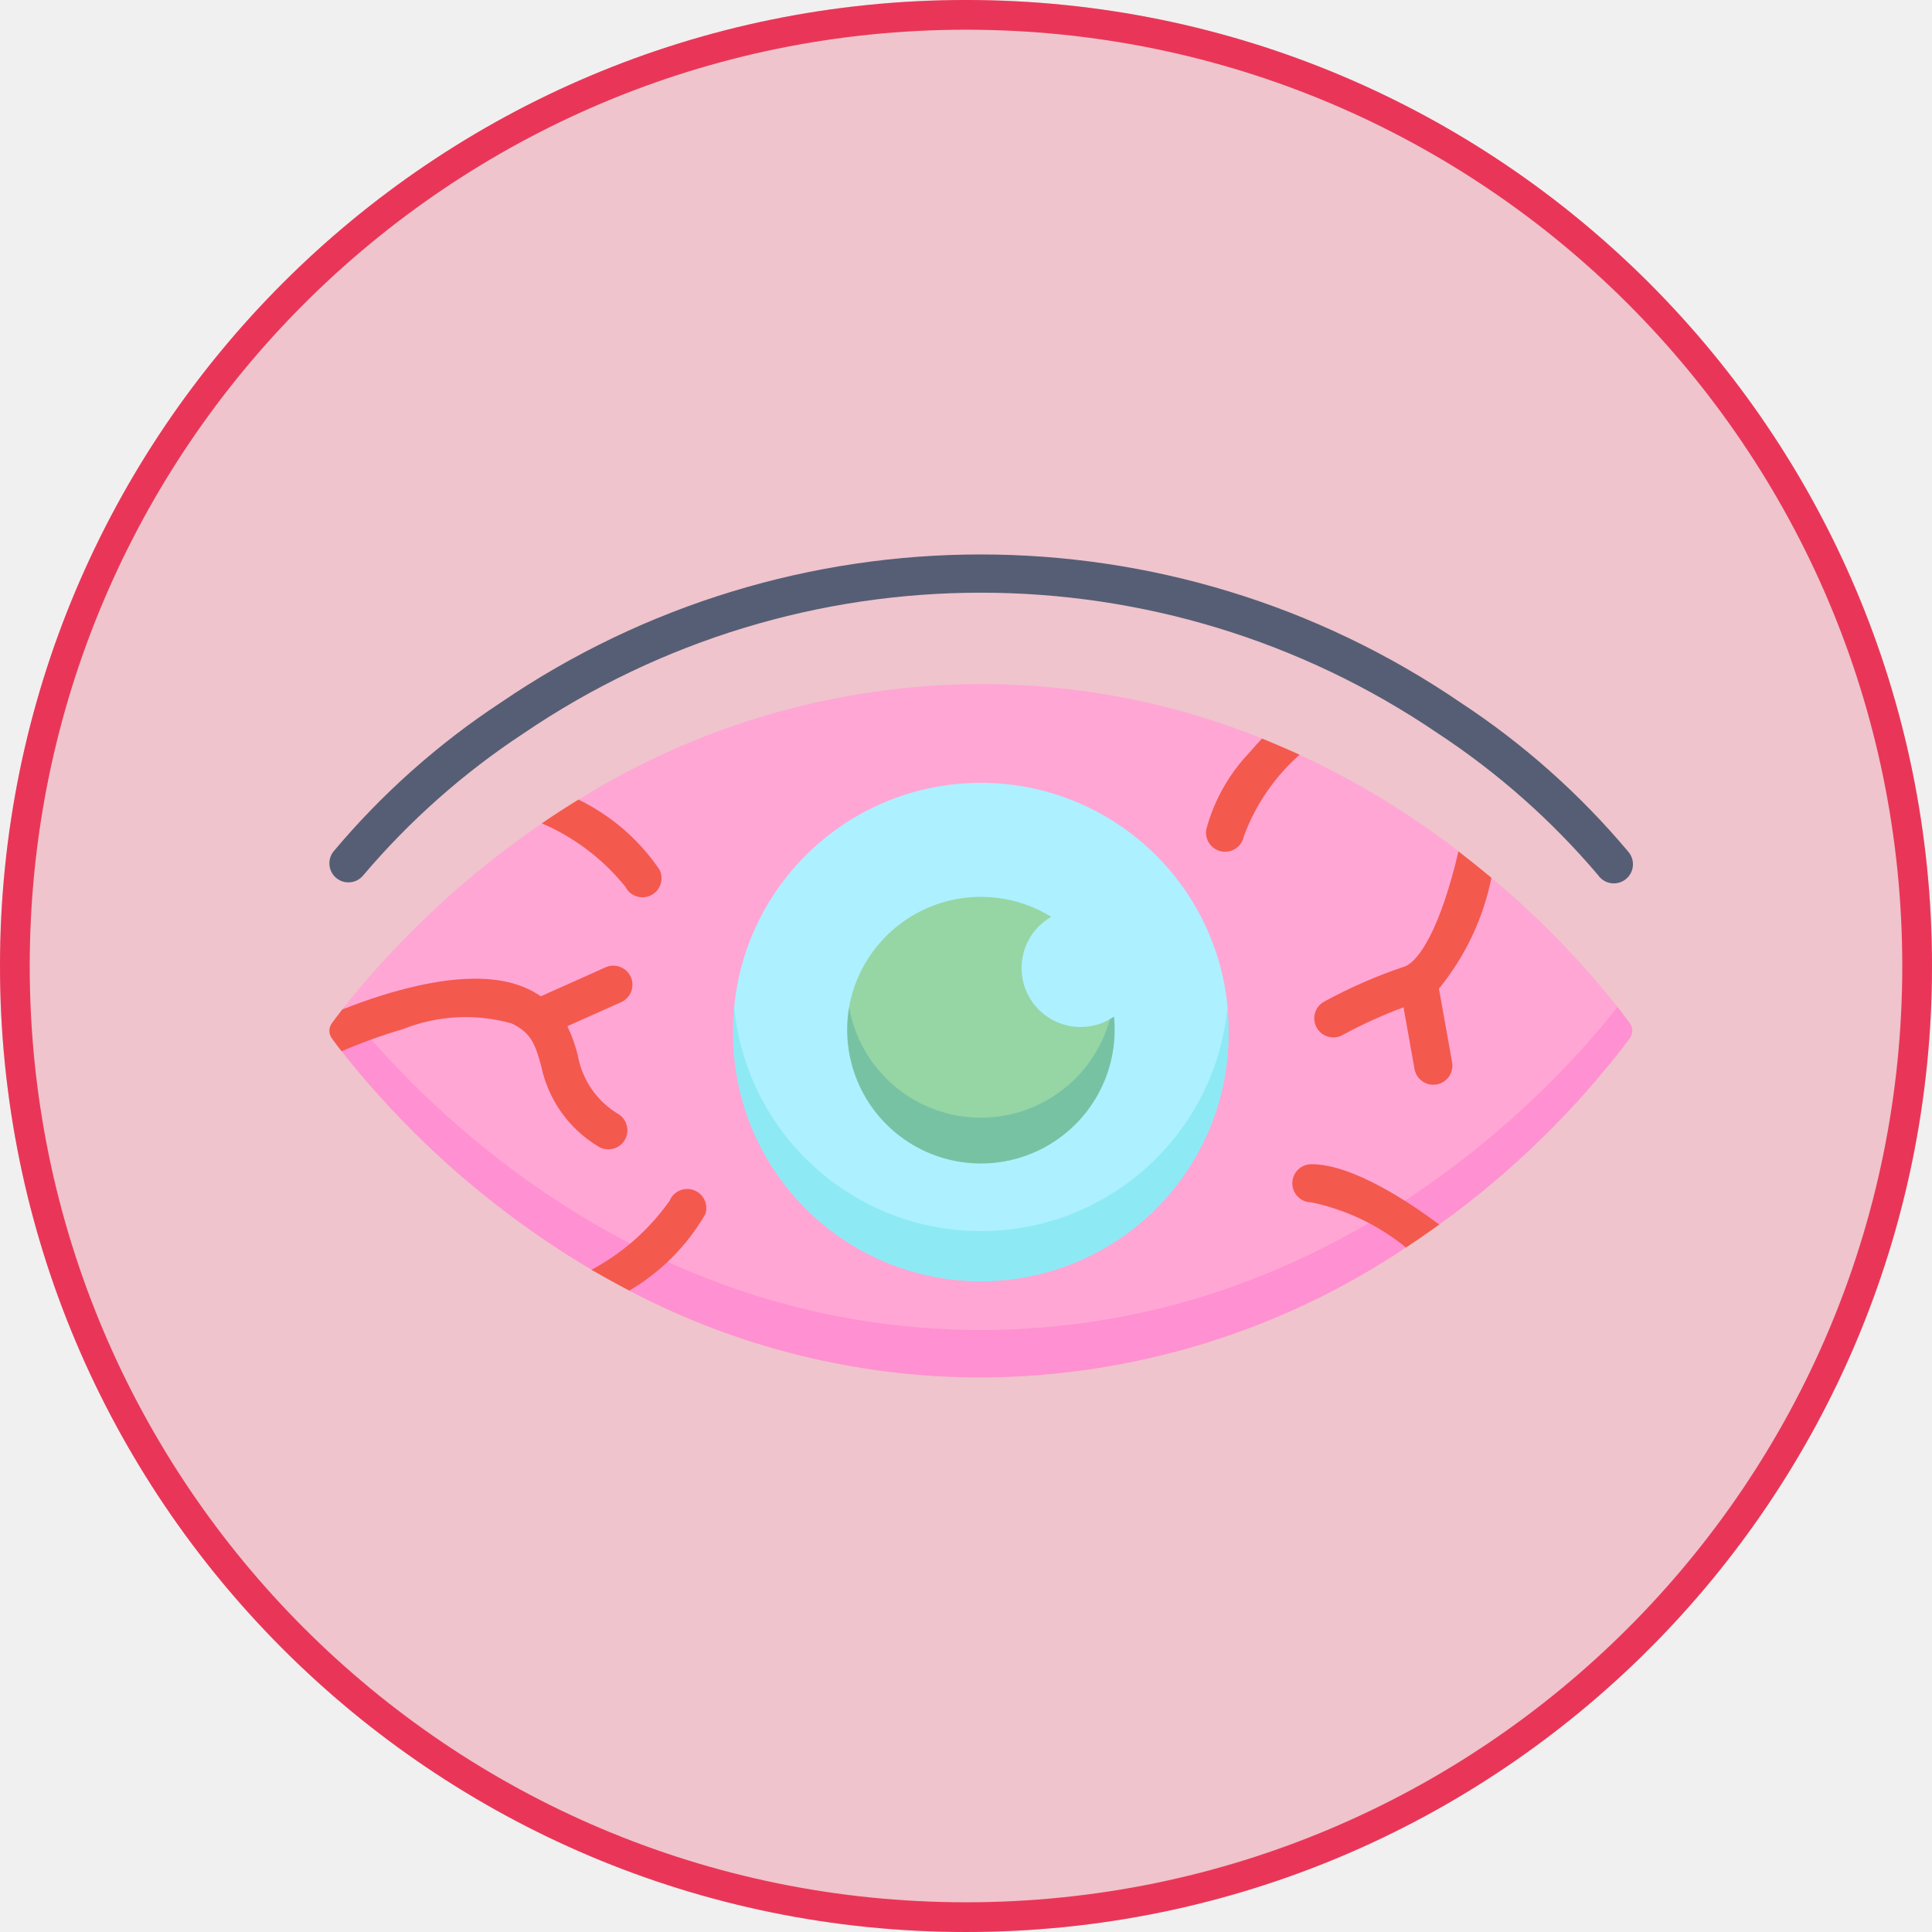
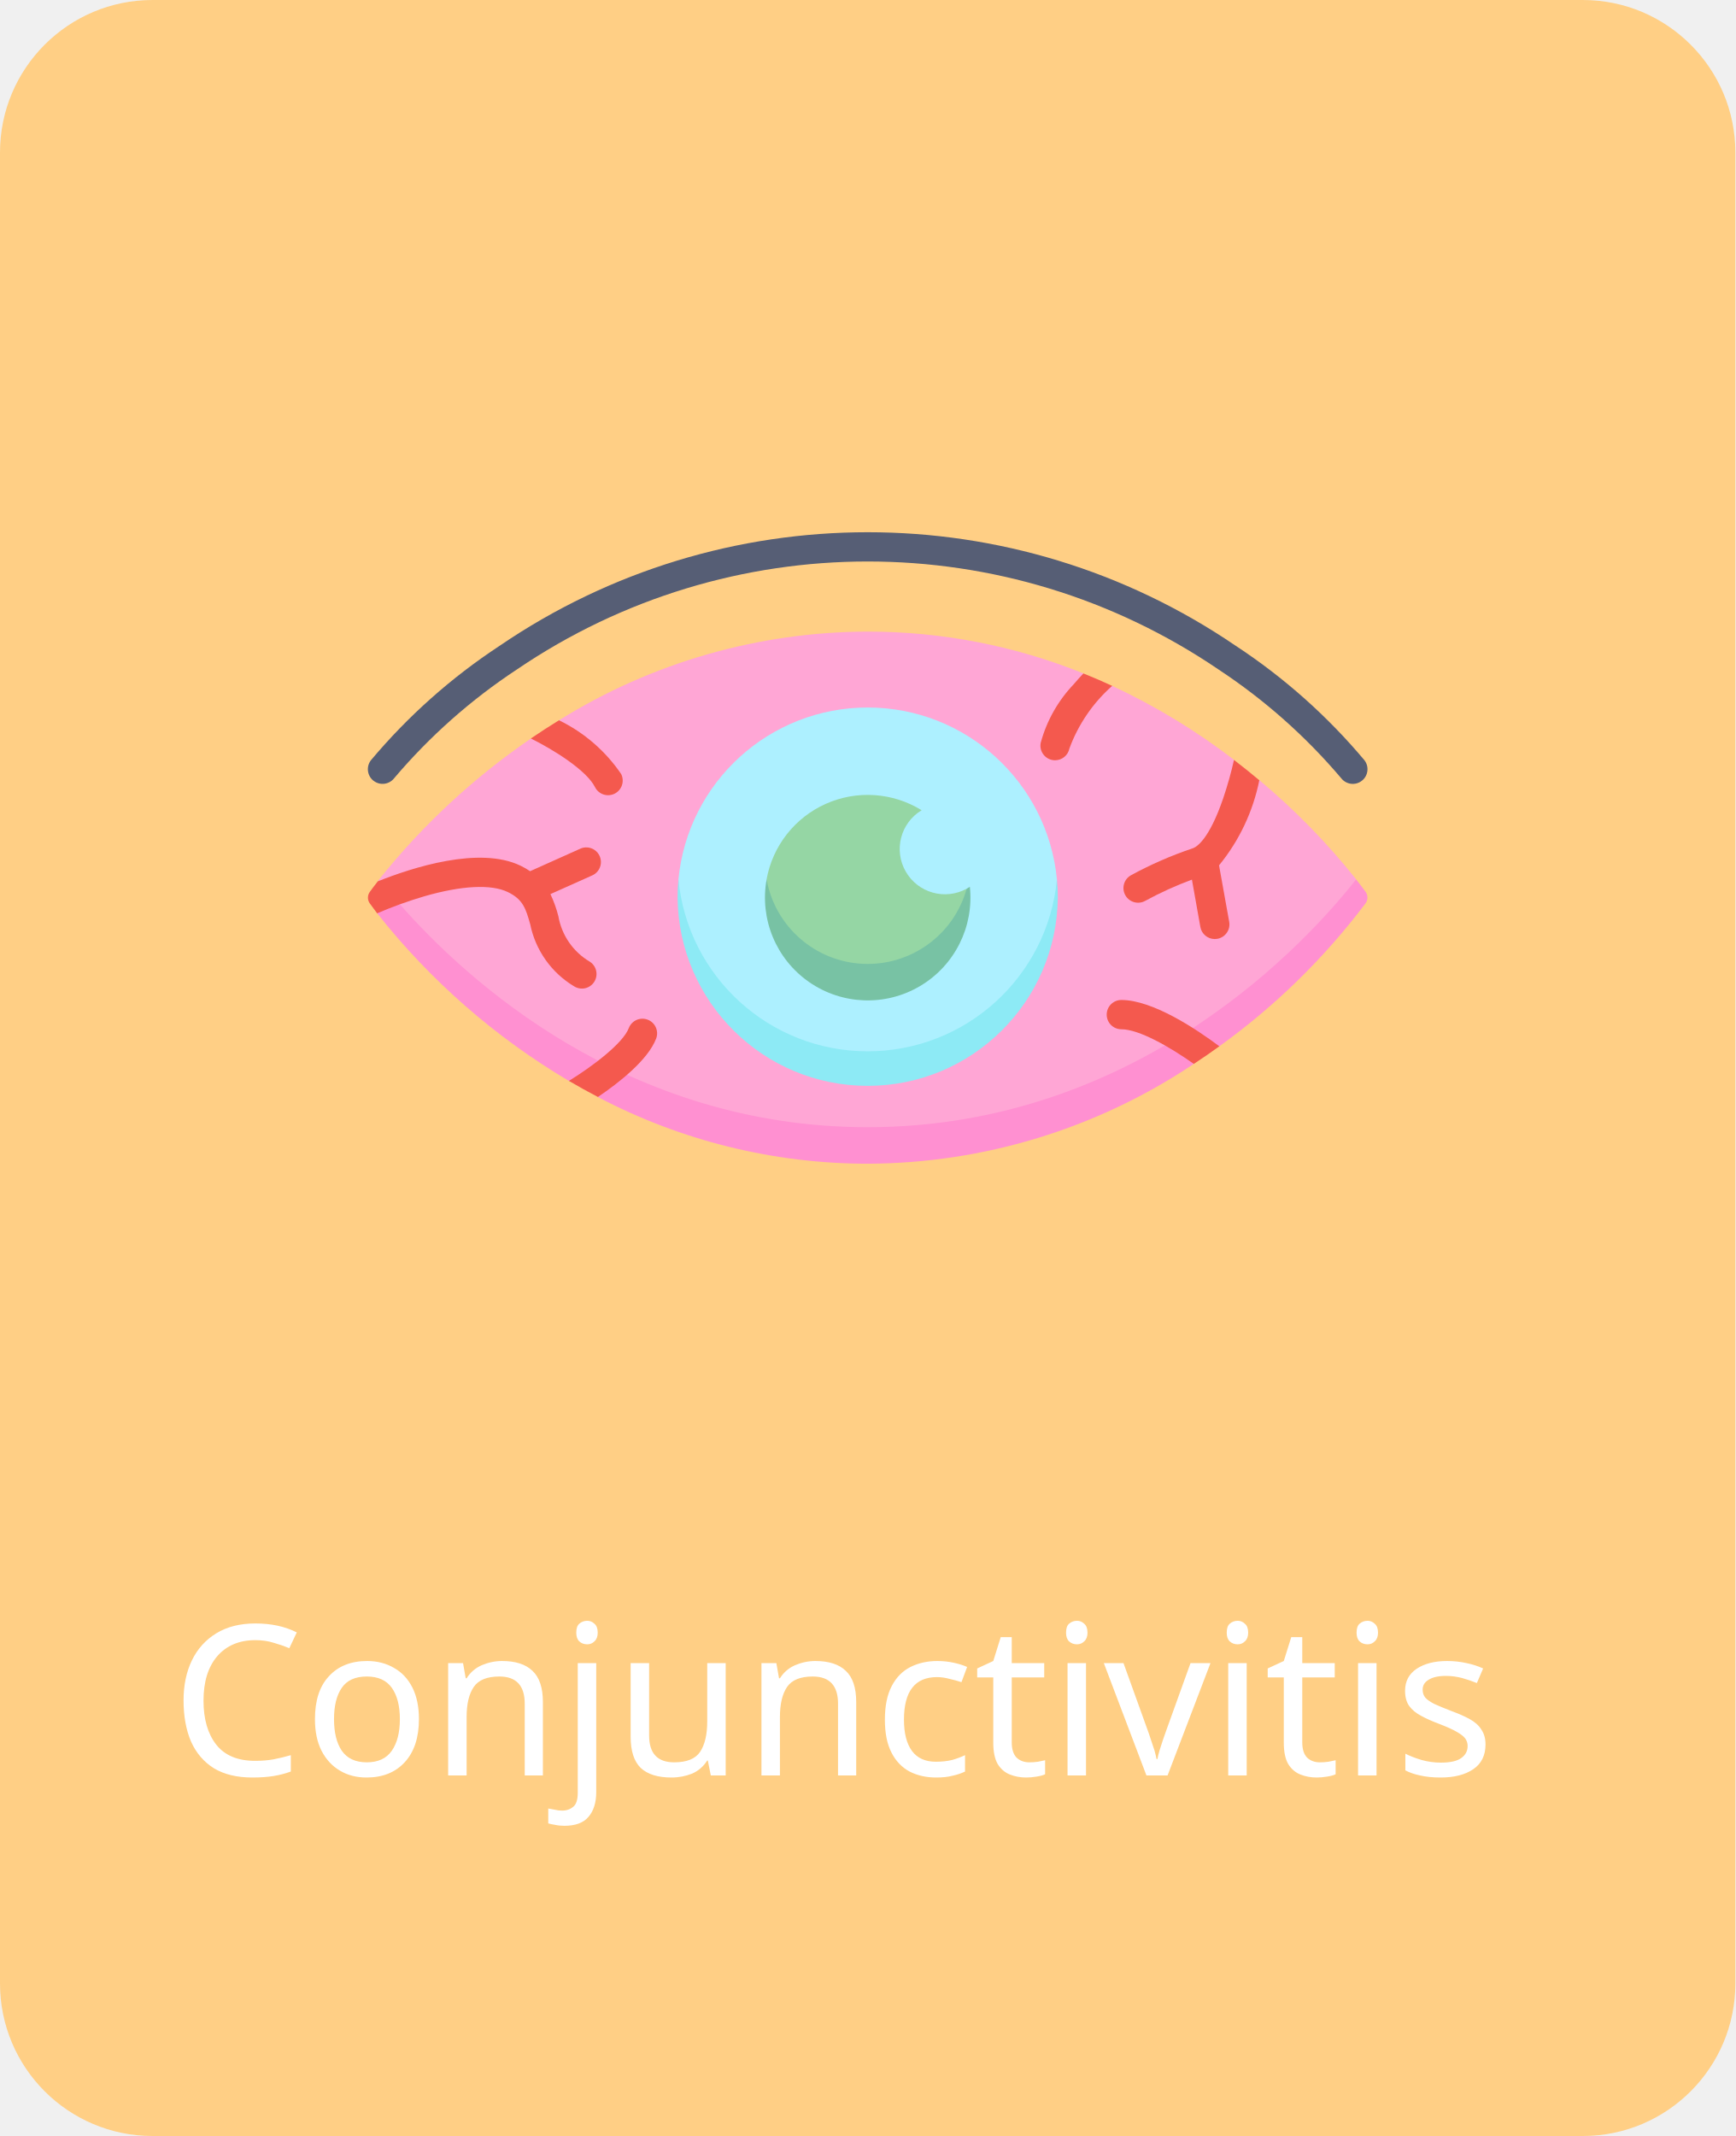
- <svg xmlns="http://www.w3.org/2000/svg" width="65" height="65" viewBox="0 0 65 65">
-   <g id="Group_117" data-name="Group 117" transform="translate(-56 -1489)">
-     <g id="Ellipse_21" data-name="Ellipse 21" transform="translate(56 1489)" fill="rgba(233,54,88,0.24)" stroke="#e93658" stroke-width="1">
-       <circle cx="32.5" cy="32.5" r="32.5" stroke="none" />
-       <circle cx="32.5" cy="32.5" r="32" fill="none" />
-     </g>
-     <g id="_005-conjuctivitis" data-name="005-conjuctivitis" transform="translate(67.081 1507.655)">
-       <path id="Path_403" data-name="Path 403" d="M5.8,156.075c1.693,3.549,9.483,11.637,21.422,11.637s20.229-8.628,21.422-11.637h0a30.084,30.084,0,0,0-4.244-4.35l-.7.1-.408-.993a28.676,28.676,0,0,0-5.344-3.246l-1.081.1-.182-.643a25.2,25.2,0,0,0-9.46-1.833A25.7,25.7,0,0,0,13.686,149.1l-.213.635-1.021.164A30.619,30.619,0,0,0,5.8,156.075h0Z" transform="translate(-5.304 -140.85)" fill="#ffa6d5" />
-       <path id="Path_404" data-name="Path 404" d="M159.069,191.615a8.27,8.27,0,0,0,8.3,8.309,8.482,8.482,0,0,0,8.3-8.309,8.338,8.338,0,0,0-16.6,0Z" transform="translate(-145.449 -176.389)" fill="#adf0ff" />
-       <path id="Path_405" data-name="Path 405" d="M204.224,232.543a4.512,4.512,0,0,0,4.433,4.477,4.466,4.466,0,0,0,4.34-4.068,1.984,1.984,0,0,1-1.973-3.443,4.505,4.505,0,0,0-6.8,3.034Z" transform="translate(-186.738 -217.318)" fill="#95d6a4" />
+ <svg xmlns="http://www.w3.org/2000/svg" width="91" height="112" viewBox="0 0 91 112">
+   <g id="Group_394" data-name="Group 394" transform="translate(-50 -2204)">
+     <rect id="Rectangle_100" data-name="Rectangle 100" width="91" height="112" rx="8" transform="translate(50 2204)" fill="#ffcf85" />
+     <text id="Conjunctivitis" transform="translate(96 2297.094)" fill="#fff" font-size="11" font-family="Poppins-Regular, Poppins">
+       <tspan x="-37.048" y="0">Conjunctivitis</tspan>
+     </text>
+     <g id="_005-conjuctivitis" data-name="005-conjuctivitis" transform="translate(69.291 2231.906)">
+       <path id="Path_403" data-name="Path 403" d="M5.8,158.2c2.025,4.243,11.339,13.915,25.615,13.915S55.605,161.8,57.032,158.2h0a35.973,35.973,0,0,0-5.075-5.2l-.84.122-.488-1.187a34.289,34.289,0,0,0-6.391-3.881l-1.293.116-.217-.769a30.137,30.137,0,0,0-11.312-2.192,30.731,30.731,0,0,0-16.187,4.65l-.255.759-1.221.2A36.612,36.612,0,0,0,5.8,158.2h0Z" transform="translate(-5.207 -139.997)" fill="#ffa6d5" />
+       <path id="Path_404" data-name="Path 404" d="M159.069,193.09a9.888,9.888,0,0,0,9.924,9.936,10.143,10.143,0,0,0,9.924-9.936,9.97,9.97,0,0,0-19.848,0Z" transform="translate(-142.784 -174.885)" fill="#adf0ff" />
+       <path id="Path_405" data-name="Path 405" d="M204.224,233.269a5.4,5.4,0,0,0,5.3,5.353c2.475,0,5.19-2.225,5.19-4.864a2.373,2.373,0,0,1-2.359-4.117,5.387,5.387,0,0,0-8.132,3.628Z" transform="translate(-183.316 -215.063)" fill="#95d6a4" />
      <g id="Group_94" data-name="Group 94" transform="translate(0 0)">
-         <path id="Path_406" data-name="Path 406" d="M.25,105.2a.644.644,0,0,0,.9-.114,25.274,25.274,0,0,1,5.381-4.763,27.359,27.359,0,0,1,30.77,0,25.3,25.3,0,0,1,5.381,4.762A.644.644,0,1,0,43.7,104.3a25.994,25.994,0,0,0-5.637-5.013,28.649,28.649,0,0,0-32.3,0A26,26,0,0,0,.135,104.3a.644.644,0,0,0,.115.9Z" transform="translate(-0.001 -94.302)" fill="#565e75" />
+         <path id="Path_406" data-name="Path 406" d="M.3,107.336a.77.77,0,0,0,1.08-.136A30.221,30.221,0,0,1,7.814,101.5a32.714,32.714,0,0,1,36.793,0A30.246,30.246,0,0,1,51.04,107.2a.77.77,0,1,0,1.218-.943,31.082,31.082,0,0,0-6.74-5.994,34.256,34.256,0,0,0-38.616,0,31.091,31.091,0,0,0-6.74,5.994.77.77,0,0,0,.137,1.08Z" transform="translate(-0.001 -94.302)" fill="#565e75" />
      </g>
-       <g id="Group_95" data-name="Group 95" transform="translate(17.414 15.225)">
-         <path id="Path_407" data-name="Path 407" d="M212.227,272.532a4.5,4.5,0,0,1-8.773-.409,4.5,4.5,0,1,0,8.913.324C212.322,272.477,212.275,272.505,212.227,272.532Z" transform="translate(-203.382 -272.123)" fill="#78c2a4" />
+       <g id="Group_95" data-name="Group 95" transform="translate(20.822 18.205)">
+         <path id="Path_407" data-name="Path 407" d="M213.959,272.612a5.386,5.386,0,0,1-10.49-.489,5.387,5.387,0,1,0,10.658.388C214.072,272.547,214.016,272.58,213.959,272.612Z" transform="translate(-203.382 -272.123)" fill="#78c2a4" />
      </g>
-       <path id="Path_408" data-name="Path 408" d="M166.96,279.662a8.338,8.338,0,0,1-8.3-7.539c-.025.263-.038.529-.038.8a8.338,8.338,0,1,0,16.675,0c0-.27-.013-.536-.038-.8A8.338,8.338,0,0,1,166.96,279.662Z" transform="translate(-145.041 -256.898)" fill="#8deaf5" />
-       <g id="Group_96" data-name="Group 96" transform="translate(0.41 15.225)">
-         <path id="Path_409" data-name="Path 409" d="M5.158,272.166l-.034-.043-.063.082Z" transform="translate(-5.037 -272.123)" fill="#ff90d1" />
-         <path id="Path_410" data-name="Path 410" d="M48.138,272.67c-.1-.135-.237-.32-.414-.547-2.065,2.631-9.483,10.866-21.422,10.866-10.585,0-17.615-6.472-20.513-9.774l-.638-.142-.357.536A30.533,30.533,0,0,0,13.2,280.96l1.007-.007.265.711a25.43,25.43,0,0,0,11.83,2.923,25.852,25.852,0,0,0,14.3-4.373l.226-.612.894-.161a29.842,29.842,0,0,0,6.415-6.268A.428.428,0,0,0,48.138,272.67Z" transform="translate(-4.793 -272.123)" fill="#ff90d1" />
+       <path id="Path_408" data-name="Path 408" d="M168.592,281.137a9.97,9.97,0,0,1-9.924-9.014c-.03.315-.046.633-.046.955a9.97,9.97,0,0,0,19.939,0c0-.322-.016-.641-.046-.955A9.97,9.97,0,0,1,168.592,281.137Z" transform="translate(-142.382 -253.918)" fill="#8deaf5" />
+       <g id="Group_96" data-name="Group 96" transform="translate(0.491 18.205)">
+         <path id="Path_409" data-name="Path 409" d="M5.177,272.175l-.041-.052-.076.1Z" transform="translate(-5.033 -272.123)" fill="#ff90d1" />
+         <path id="Path_410" data-name="Path 410" d="M56.623,272.777c-.117-.161-.283-.383-.5-.654-2.47,3.146-11.339,12.993-25.615,12.993-12.657,0-21.063-7.739-24.528-11.687l-.763-.169-.427.641a36.51,36.51,0,0,0,10.051,8.788l1.2-.008.317.85a30.408,30.408,0,0,0,14.146,3.5,30.912,30.912,0,0,0,17.1-5.229l.271-.731,1.069-.192a35.684,35.684,0,0,0,7.67-7.495A.512.512,0,0,0,56.623,272.777Z" transform="translate(-4.793 -272.123)" fill="#ff90d1" />
      </g>
-       <g id="Group_97" data-name="Group 97" transform="translate(0 6.192)">
-         <path id="Path_411" data-name="Path 411" d="M87.153,193.843a.649.649,0,0,1-.287.068.641.641,0,0,1-.575-.355,7.311,7.311,0,0,0-2.812-2.133q.593-.406,1.234-.8a7,7,0,0,1,2.727,2.358A.643.643,0,0,1,87.153,193.843Z" transform="translate(-76.332 -188.569)" fill="#f4594e" />
-         <path id="Path_412" data-name="Path 412" d="M9.929,261.709a.642.642,0,0,1-.886.2,4.13,4.13,0,0,1-1.92-2.722c-.193-.677-.309-1.086-.986-1.413a5.7,5.7,0,0,0-3.653.187,18.182,18.182,0,0,0-2.073.748c-.137-.176-.247-.324-.328-.436a.429.429,0,0,1,0-.505c.086-.117.2-.274.349-.463h0c1.515-.606,4.457-1.558,6.263-.687a3.4,3.4,0,0,1,.42.241l2.177-.975a.642.642,0,1,1,.525,1.172l-1.808.809a5.314,5.314,0,0,1,.348.972,2.884,2.884,0,0,0,1.373,1.989A.642.642,0,0,1,9.929,261.709Z" transform="translate(0 -248.187)" fill="#f4594e" />
-         <path id="Path_413" data-name="Path 413" d="M106.8,344.284a7.1,7.1,0,0,1-2.556,2.567c-.438-.228-.861-.463-1.272-.7a7.61,7.61,0,0,0,2.627-2.318.642.642,0,0,1,1.2.456Z" transform="translate(-94.154 -328.277)" fill="#f4594e" />
-         <path id="Path_414" data-name="Path 414" d="M383.333,335.915q-.538.39-1.12.772a7.464,7.464,0,0,0-3.181-1.519.642.642,0,1,1,0-1.284C380.419,333.884,382.339,335.17,383.333,335.915Z" transform="translate(-345.992 -319.563)" fill="#f4594e" />
-         <path id="Path_415" data-name="Path 415" d="M347.616,167.17a6.8,6.8,0,0,0-1.876,2.745.642.642,0,0,1-.629.518.624.624,0,0,1-.125-.012.642.642,0,0,1-.506-.754,6,6,0,0,1,1.446-2.568c.148-.173.293-.333.427-.475C346.784,166.8,347.206,166.98,347.616,167.17Z" transform="translate(-314.974 -166.624)" fill="#f4594e" />
-         <path id="Path_416" data-name="Path 416" d="M391.644,218.015a.642.642,0,0,1-.52.745.631.631,0,0,1-.113.01.643.643,0,0,1-.632-.529l-.37-2.075a15.565,15.565,0,0,0-2.044.928.642.642,0,1,1-.634-1.117,16.776,16.776,0,0,1,2.715-1.185c.155-.051.71-.361,1.34-2.2a16.747,16.747,0,0,0,.47-1.676c.389.3.759.6,1.11.89a8.554,8.554,0,0,1-1.766,3.731Z" transform="translate(-353.87 -207.122)" fill="#f4594e" />
+       <g id="Group_97" data-name="Group 97" transform="translate(0 7.404)">
+         <path id="Path_411" data-name="Path 411" d="M87.872,194.473a.776.776,0,0,1-.343.081.767.767,0,0,1-.687-.425c-.44-.88-2.173-1.962-3.362-2.55q.71-.485,1.475-.955a8.376,8.376,0,0,1,3.261,2.82A.769.769,0,0,1,87.872,194.473Z" transform="translate(-74.933 -188.167)" fill="#f4594e" />
+         <path id="Path_412" data-name="Path 412" d="M11.872,262.861a.767.767,0,0,1-1.06.237,4.938,4.938,0,0,1-2.3-3.255c-.23-.81-.37-1.3-1.179-1.689-.868-.419-2.419-.34-4.368.223a21.74,21.74,0,0,0-2.479.895C.327,259.06.2,258.884.1,258.75a.513.513,0,0,1,0-.6c.1-.14.242-.328.418-.554h0c1.812-.725,5.33-1.863,7.489-.821a4.064,4.064,0,0,1,.5.288l2.6-1.166a.768.768,0,1,1,.628,1.4l-2.162.967a6.354,6.354,0,0,1,.417,1.162,3.449,3.449,0,0,0,1.642,2.378A.767.767,0,0,1,11.872,262.861Z" transform="translate(0 -246.692)" fill="#f4594e" />
+         <path id="Path_413" data-name="Path 413" d="M107.547,344.454c-.43,1.134-1.966,2.332-3.056,3.069-.524-.272-1.03-.554-1.521-.843,1.178-.725,2.83-1.952,3.141-2.771a.768.768,0,0,1,1.436.545Z" transform="translate(-92.428 -325.314)" fill="#f4594e" />
+         <path id="Path_414" data-name="Path 414" d="M384.3,336.312q-.643.467-1.339.923c-1.265-.894-2.871-1.816-3.8-1.816a.768.768,0,1,1,0-1.536C380.816,333.884,383.112,335.422,384.3,336.312Z" transform="translate(-339.65 -316.76)" fill="#f4594e" />
+         <path id="Path_415" data-name="Path 415" d="M348.232,167.277a8.135,8.135,0,0,0-2.243,3.282.768.768,0,0,1-.752.619.746.746,0,0,1-.149-.014.768.768,0,0,1-.605-.9,7.173,7.173,0,0,1,1.729-3.07c.177-.207.35-.4.511-.568C347.238,166.831,347.742,167.05,348.232,167.277Z" transform="translate(-309.201 -166.624)" fill="#f4594e" />
+         <path id="Path_416" data-name="Path 416" d="M392.551,219.405a.768.768,0,0,1-.622.891.754.754,0,0,1-.135.012.768.768,0,0,1-.756-.633l-.442-2.482a18.615,18.615,0,0,0-2.444,1.11.768.768,0,1,1-.758-1.336,20.063,20.063,0,0,1,3.246-1.417c.185-.061.849-.432,1.6-2.633a20.03,20.03,0,0,0,.562-2c.465.355.907.712,1.328,1.065a10.229,10.229,0,0,1-2.112,4.462Z" transform="translate(-347.384 -206.38)" fill="#f4594e" />
      </g>
    </g>
  </g>
</svg>
